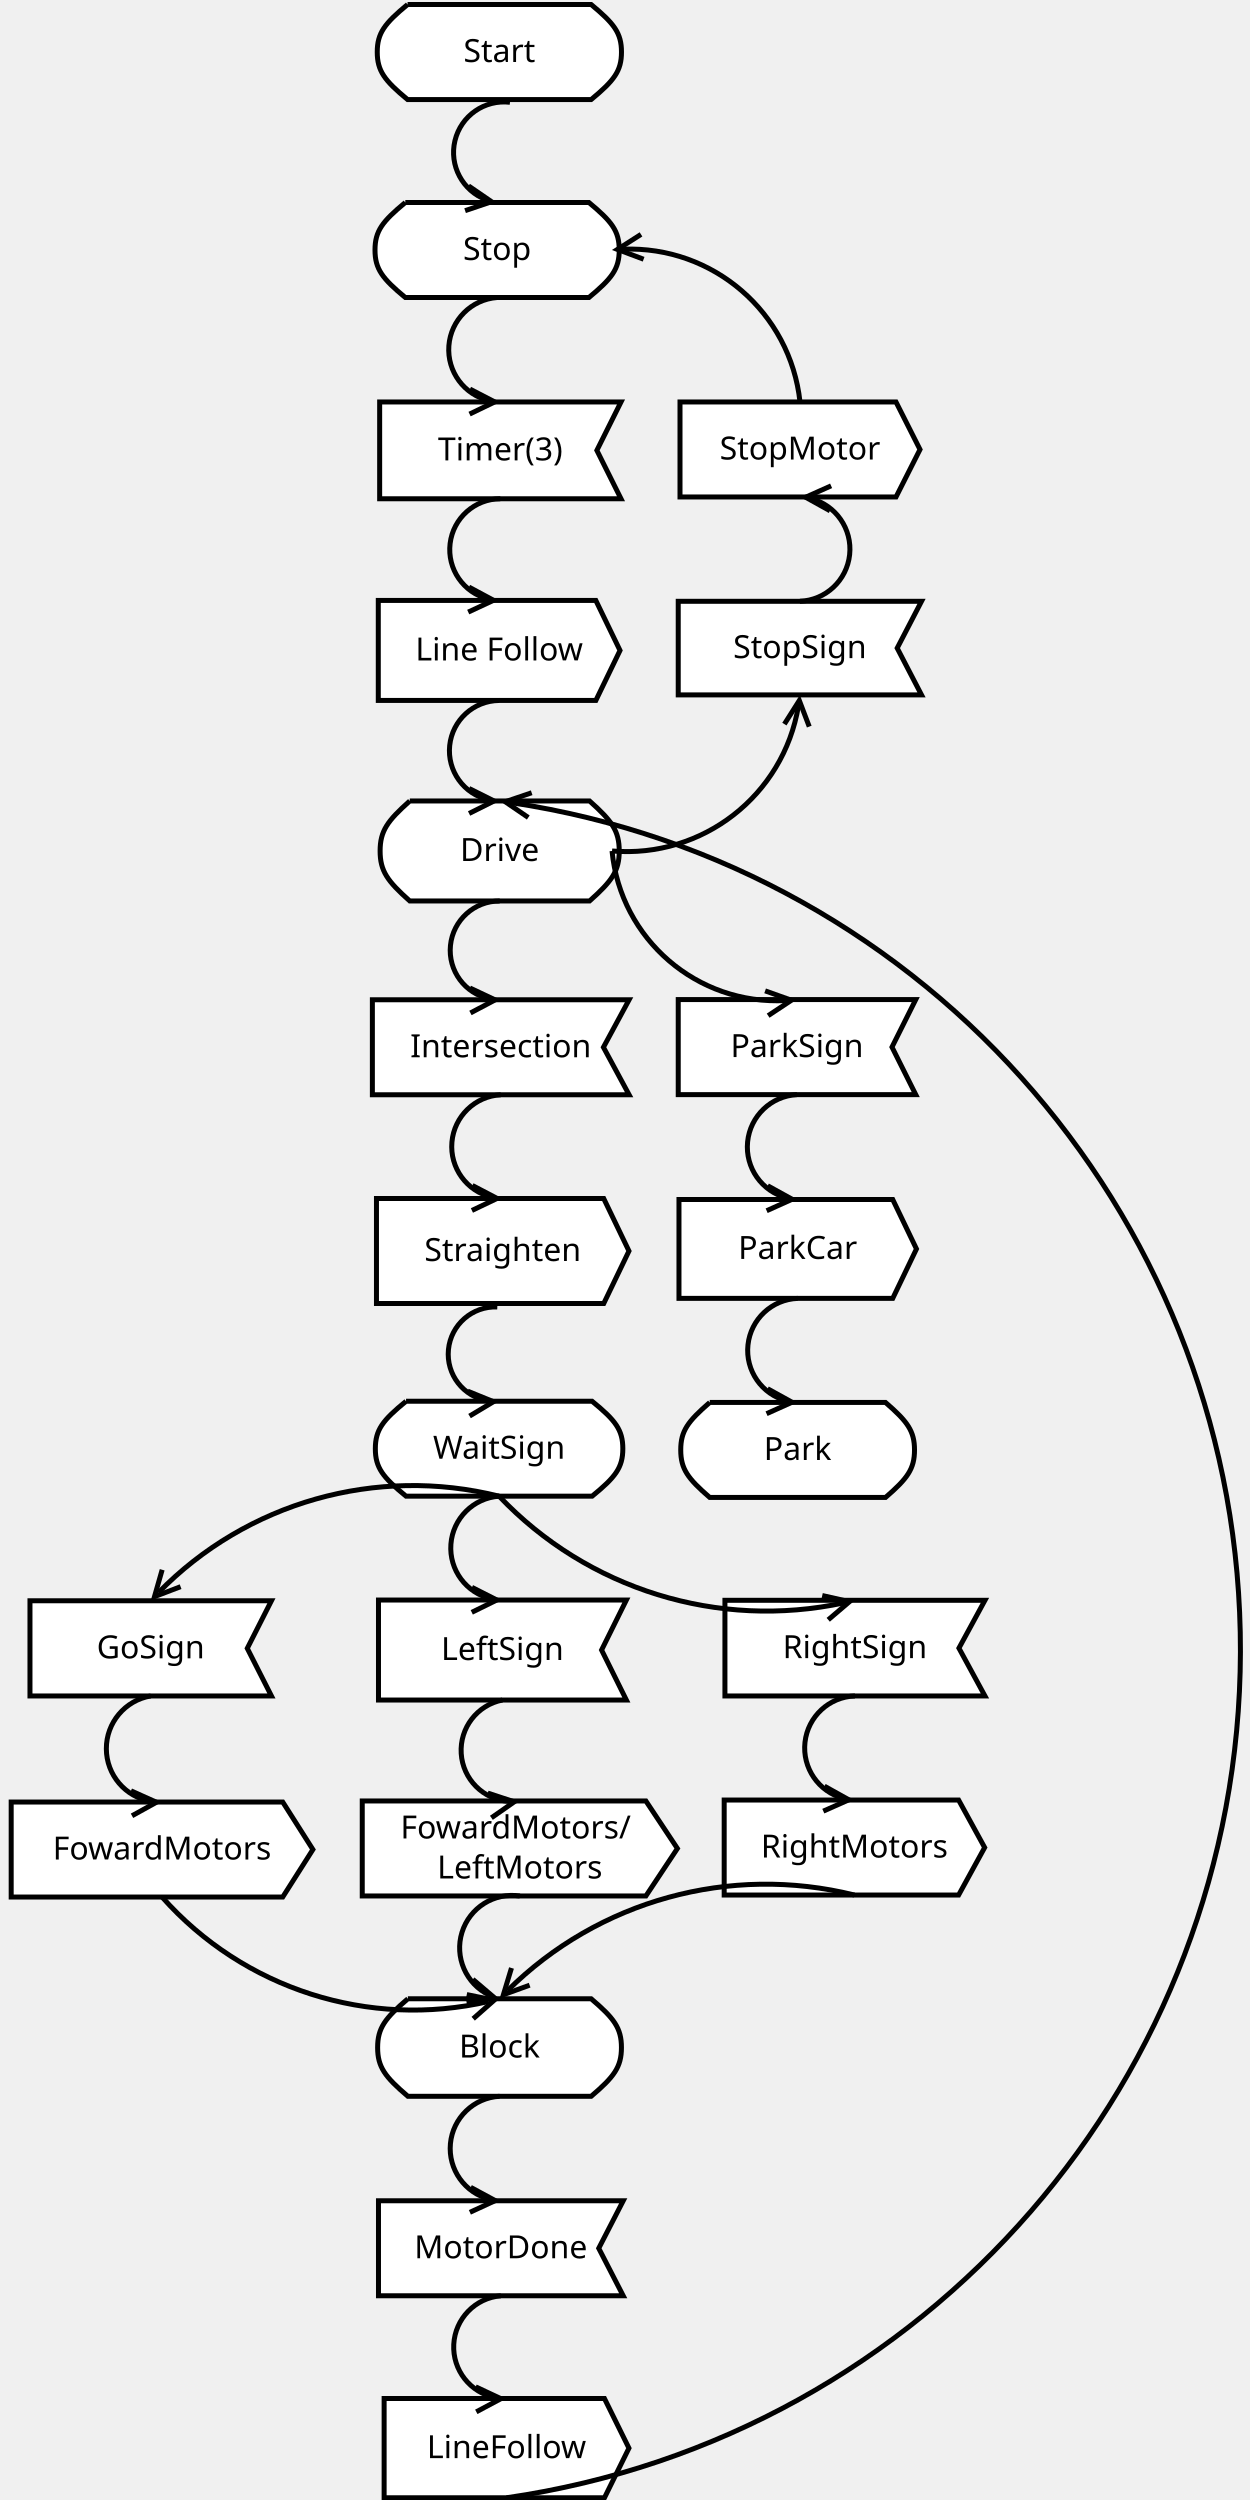
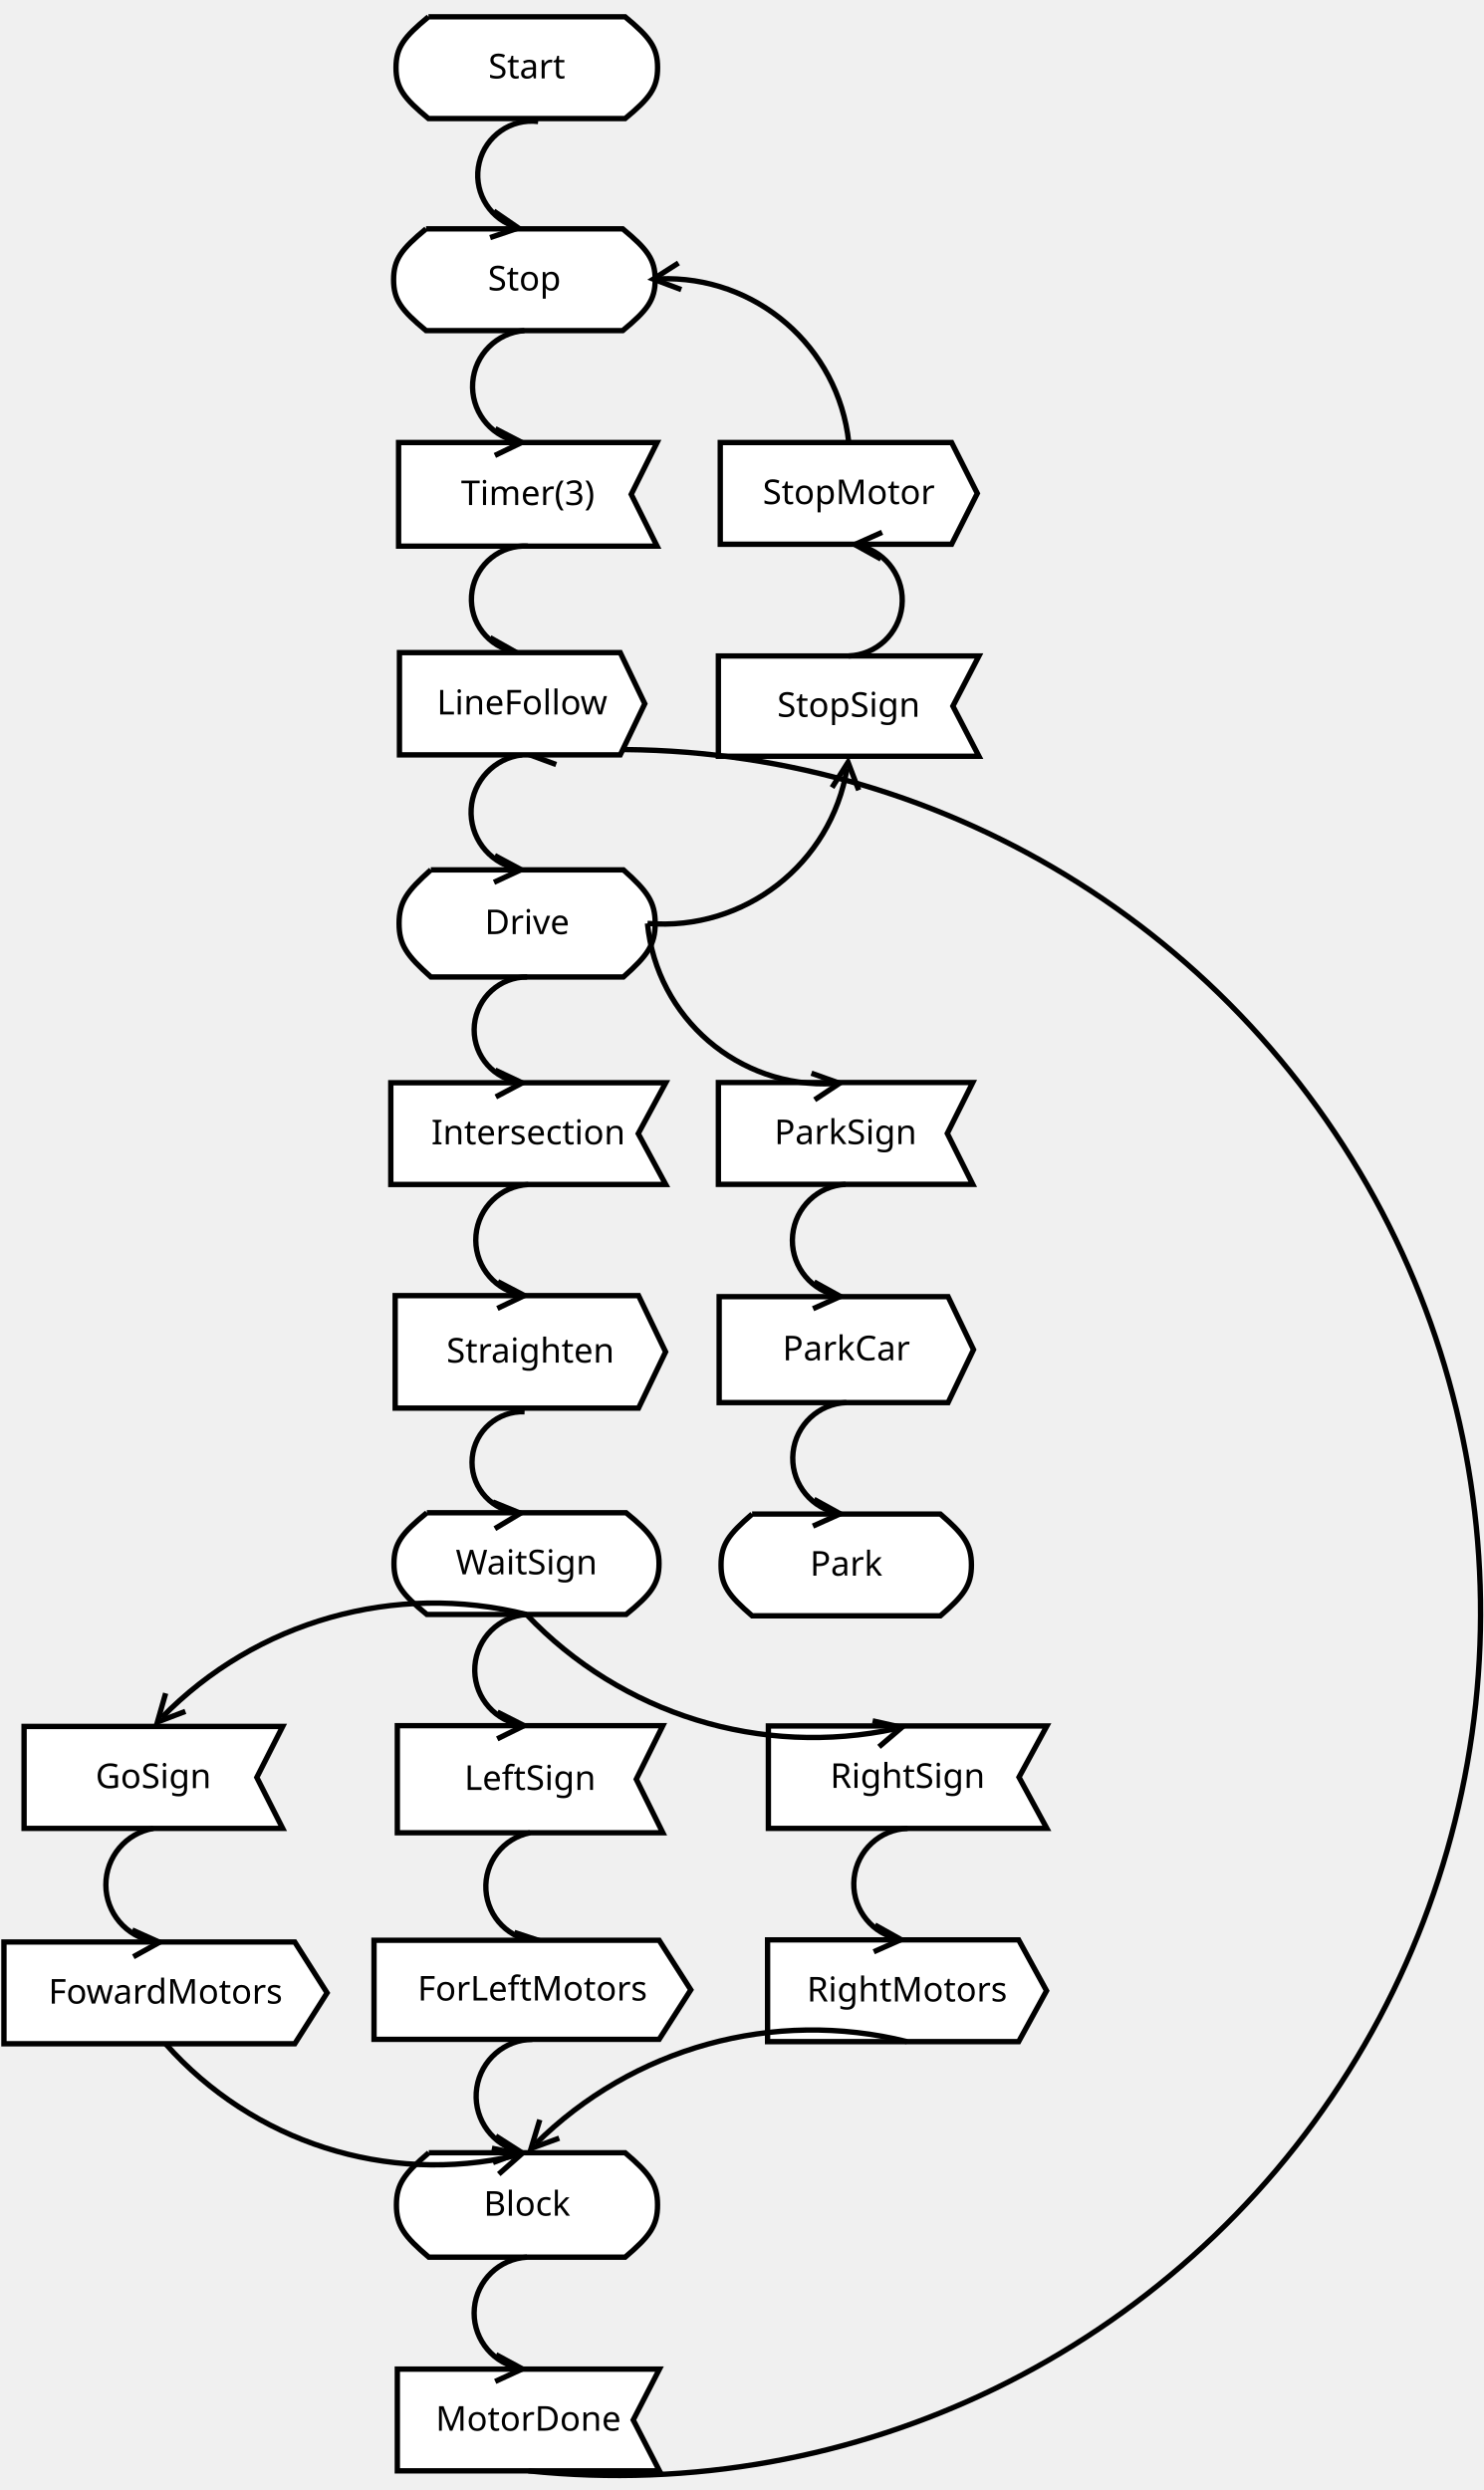
- <svg xmlns="http://www.w3.org/2000/svg" width="25cm" height="50cm" viewBox="1 23 494 1000">
+ <svg xmlns="http://www.w3.org/2000/svg" width="28cm" height="47cm" viewBox="1 23 554 921">
  <g>
    <path style="fill: #ffffff" d="M 160.12 104 L 233.572,104 C 242.754,111.6 245.692,115.4 245.692,123.001 C 245.692,130.601 242.754,134.401 233.572,142.001 L 160.12,142.001 C 150.938,134.401 148,130.601 148,123.001 C 148,115.4 150.938,111.6 160.12,104z" />
    <path style="fill: none; fill-opacity:0; stroke-width: 2; stroke: #000000" d="M 160.12 104 L 233.572,104 C 242.754,111.6 245.692,115.4 245.692,123.001 C 245.692,130.601 242.754,134.401 233.572,142.001 L 160.12,142.001 C 150.938,134.401 148,130.601 148,123.001 C 148,115.4 150.938,111.6 160.12,104" />
    <text font-size="12.8" style="fill: #000000;text-anchor:middle;font-family:sans-serif;font-style:normal;font-weight:normal" x="196.846" y="127.001">
      <tspan x="196.846" y="127.001">Stop</tspan>
    </text>
  </g>
  <g>
    <polygon style="fill: #ffffff" points="149.863,183.799 246.399,183.799 236.745,203.15 246.399,222.501 149.863,222.501 " />
    <polygon style="fill: none; fill-opacity:0; stroke-width: 2; stroke: #000000" points="149.863,183.799 246.399,183.799 236.745,203.15 246.399,222.501 149.863,222.501 " />
    <text font-size="12.8" style="fill: #000000;text-anchor:middle;font-family:sans-serif;font-style:normal;font-weight:normal" x="198.131" y="207.15">
      <tspan x="198.131" y="207.15">Timer(3)</tspan>
    </text>
  </g>
  <g>
-     <polygon style="fill: #ffffff" points="149.316,263.184 236.335,263.184 246.004,283.184 236.335,303.184 149.316,303.184 " />
-     <polygon style="fill: none; fill-opacity:0; stroke-width: 2; stroke: #000000" points="149.316,263.184 236.335,263.184 246.004,283.184 236.335,303.184 149.316,303.184 " />
-     <text font-size="12.8" style="fill: #000000;text-anchor:middle;font-family:sans-serif;font-style:normal;font-weight:normal" x="197.66" y="287.184">
-       <tspan x="197.66" y="287.184">Line Follow</tspan>
-     </text>
-   </g>
-   <g>
    <path style="fill: #ffffff" d="M 161.911 343.396 L 233.826,343.396 C 242.815,351.396 245.692,355.396 245.692,363.396 C 245.692,371.396 242.815,375.396 233.826,383.396 L 161.911,383.396 C 152.921,375.396 150.045,371.396 150.045,363.396 C 150.045,355.396 152.921,351.396 161.911,343.396z" />
    <path style="fill: none; fill-opacity:0; stroke-width: 2; stroke: #000000" d="M 161.911 343.396 L 233.826,343.396 C 242.815,351.396 245.692,355.396 245.692,363.396 C 245.692,371.396 242.815,375.396 233.826,383.396 L 161.911,383.396 C 152.921,375.396 150.045,371.396 150.045,363.396 C 150.045,355.396 152.921,351.396 161.911,343.396" />
    <text font-size="12.8" style="fill: #000000;text-anchor:middle;font-family:sans-serif;font-style:normal;font-weight:normal" x="197.868" y="367.396">
      <tspan x="197.868" y="367.396">Drive</tspan>
    </text>
  </g>
  <g>
    <polygon style="fill: #ffffff" points="146.949,422.904 249.637,422.904 239.368,441.904 249.637,460.904 146.949,460.904 " />
    <polygon style="fill: none; fill-opacity:0; stroke-width: 2; stroke: #000000" points="146.949,422.904 249.637,422.904 239.368,441.904 249.637,460.904 146.949,460.904 " />
    <text font-size="12.8" style="fill: #000000;text-anchor:middle;font-family:sans-serif;font-style:normal;font-weight:normal" x="198.293" y="445.904">
      <tspan x="198.293" y="445.904">Intersection</tspan>
    </text>
  </g>
  <g>
    <polygon style="fill: #ffffff" points="148.586,502.41 239.486,502.41 249.586,523.41 239.486,544.41 148.586,544.41 " />
    <polygon style="fill: none; fill-opacity:0; stroke-width: 2; stroke: #000000" points="148.586,502.41 239.486,502.41 249.586,523.41 239.486,544.41 148.586,544.41 " />
    <text font-size="12.8" style="fill: #000000;text-anchor:middle;font-family:sans-serif;font-style:normal;font-weight:normal" x="199.086" y="527.41">
      <tspan x="199.086" y="527.41">Straighten</tspan>
    </text>
  </g>
  <g>
    <path style="fill: #ffffff" d="M 160.417 583.504 L 234.849,583.504 C 244.153,591.098 247.131,594.895 247.131,602.489 C 247.131,610.083 244.153,613.88 234.849,621.475 L 160.417,621.475 C 151.113,613.88 148.136,610.083 148.136,602.489 C 148.136,594.895 151.113,591.098 160.417,583.504z" />
    <path style="fill: none; fill-opacity:0; stroke-width: 2; stroke: #000000" d="M 160.417 583.504 L 234.849,583.504 C 244.153,591.098 247.131,594.895 247.131,602.489 C 247.131,610.083 244.153,613.88 234.849,621.475 L 160.417,621.475 C 151.113,613.88 148.136,610.083 148.136,602.489 C 148.136,594.895 151.113,591.098 160.417,583.504" />
    <text font-size="12.8" style="fill: #000000;text-anchor:middle;font-family:sans-serif;font-style:normal;font-weight:normal" x="197.633" y="606.489">
      <tspan x="197.633" y="606.489">WaitSign</tspan>
    </text>
  </g>
  <g>
    <polygon style="fill: #ffffff" points="9.988,663.302 106.569,663.302 96.91,682.339 106.569,701.377 9.988,701.377 " />
    <polygon style="fill: none; fill-opacity:0; stroke-width: 2; stroke: #000000" points="9.988,663.302 106.569,663.302 96.91,682.339 106.569,701.377 9.988,701.377 " />
    <text font-size="12.8" style="fill: #000000;text-anchor:middle;font-family:sans-serif;font-style:normal;font-weight:normal" x="58.278" y="686.339">
      <tspan x="58.278" y="686.339">GoSign</tspan>
    </text>
  </g>
  <g>
    <polygon style="fill: #ffffff" points="149.393,663.01 248.545,663.01 238.63,683.01 248.545,703.01 149.393,703.01 " />
    <polygon style="fill: none; fill-opacity:0; stroke-width: 2; stroke: #000000" points="149.393,663.01 248.545,663.01 238.63,683.01 248.545,703.01 149.393,703.01 " />
    <text font-size="12.8" style="fill: #000000;text-anchor:middle;font-family:sans-serif;font-style:normal;font-weight:normal" x="198.969" y="687.01">
      <tspan x="198.969" y="687.01">LeftSign</tspan>
    </text>
  </g>
  <g>
    <polygon style="fill: #ffffff" points="287.97,663.13 391.97,663.13 381.57,682.253 391.97,701.376 287.97,701.376 " />
    <polygon style="fill: none; fill-opacity:0; stroke-width: 2; stroke: #000000" points="287.97,663.13 391.97,663.13 381.57,682.253 391.97,701.376 287.97,701.376 " />
    <text font-size="12.8" style="fill: #000000;text-anchor:middle;font-family:sans-serif;font-style:normal;font-weight:normal" x="339.97" y="686.253">
      <tspan x="339.97" y="686.253">RightSign</tspan>
    </text>
  </g>
  <g>
    <polygon style="fill: #ffffff" points="2.473,743.808 111.091,743.808 123.16,762.808 111.091,781.808 2.473,781.808 " />
    <polygon style="fill: none; fill-opacity:0; stroke-width: 2; stroke: #000000" points="2.473,743.808 111.091,743.808 123.16,762.808 111.091,781.808 2.473,781.808 " />
    <text font-size="12.8" style="fill: #000000;text-anchor:middle;font-family:sans-serif;font-style:normal;font-weight:normal" x="62.816" y="766.808">
      <tspan x="62.816" y="766.808">FowardMotors</tspan>
    </text>
  </g>
  <g>
-     <polygon style="fill: #ffffff" points="142.898,743.394 256.354,743.394 268.96,762.394 256.354,781.394 142.898,781.394 " />
-     <polygon style="fill: none; fill-opacity:0; stroke-width: 2; stroke: #000000" points="142.898,743.394 256.354,743.394 268.96,762.394 256.354,781.394 142.898,781.394 " />
-     <text font-size="12.8" style="fill: #000000;text-anchor:middle;font-family:sans-serif;font-style:normal;font-weight:normal" x="205.929" y="758.394">
-       <tspan x="205.929" y="758.394">FowardMotors/</tspan>
-       <tspan x="205.929" y="774.394">LeftMotors</tspan>
-     </text>
-   </g>
-   <g>
    <polygon style="fill: #ffffff" points="287.674,743.016 381.443,743.016 391.862,762.016 381.443,781.016 287.674,781.016 " />
    <polygon style="fill: none; fill-opacity:0; stroke-width: 2; stroke: #000000" points="287.674,743.016 381.443,743.016 391.862,762.016 381.443,781.016 287.674,781.016 " />
    <text font-size="12.8" style="fill: #000000;text-anchor:middle;font-family:sans-serif;font-style:normal;font-weight:normal" x="339.768" y="766.016">
      <tspan x="339.768" y="766.016">RightMotors</tspan>
    </text>
  </g>
  <g>
    <path style="fill: #ffffff" d="M 161.149 822.516 L 234.477,822.516 C 243.643,830.316 246.576,834.216 246.576,842.016 C 246.576,849.816 243.643,853.716 234.477,861.516 L 161.149,861.516 C 151.983,853.716 149.05,849.816 149.05,842.016 C 149.05,834.216 151.983,830.316 161.149,822.516z" />
    <path style="fill: none; fill-opacity:0; stroke-width: 2; stroke: #000000" d="M 161.149 822.516 L 234.477,822.516 C 243.643,830.316 246.576,834.216 246.576,842.016 C 246.576,849.816 243.643,853.716 234.477,861.516 L 161.149,861.516 C 151.983,853.716 149.05,849.816 149.05,842.016 C 149.05,834.216 151.983,830.316 161.149,822.516" />
    <text font-size="12.8" style="fill: #000000;text-anchor:middle;font-family:sans-serif;font-style:normal;font-weight:normal" x="197.813" y="846.016">
      <tspan x="197.813" y="846.016">Block</tspan>
    </text>
  </g>
  <g>
    <polygon style="fill: #ffffff" points="149.393,903.314 247.283,903.314 237.494,922.314 247.283,941.314 149.393,941.314 " />
    <polygon style="fill: none; fill-opacity:0; stroke-width: 2; stroke: #000000" points="149.393,903.314 247.283,903.314 237.494,922.314 247.283,941.314 149.393,941.314 " />
    <text font-size="12.8" style="fill: #000000;text-anchor:middle;font-family:sans-serif;font-style:normal;font-weight:normal" x="198.338" y="926.314">
      <tspan x="198.338" y="926.314">MotorDone</tspan>
    </text>
  </g>
  <g>
-     <polygon style="fill: #ffffff" points="151.65,982.408 239.783,982.408 249.576,1002.26 239.783,1022.11 151.65,1022.11 " />
-     <polygon style="fill: none; fill-opacity:0; stroke-width: 2; stroke: #000000" points="151.65,982.408 239.783,982.408 249.576,1002.26 239.783,1022.11 151.65,1022.11 " />
-     <text font-size="12.8" style="fill: #000000;text-anchor:middle;font-family:sans-serif;font-style:normal;font-weight:normal" x="200.613" y="1006.26">
-       <tspan x="200.613" y="1006.26">LineFollow</tspan>
-     </text>
-   </g>
-   <g>
    <polygon style="fill: #ffffff" points="269.294,422.824 364.294,422.824 354.794,441.833 364.294,460.842 269.294,460.842 " />
    <polygon style="fill: none; fill-opacity:0; stroke-width: 2; stroke: #000000" points="269.294,422.824 364.294,422.824 354.794,441.833 364.294,460.842 269.294,460.842 " />
    <text font-size="12.8" style="fill: #000000;text-anchor:middle;font-family:sans-serif;font-style:normal;font-weight:normal" x="316.794" y="445.833">
      <tspan x="316.794" y="445.833">ParkSign</tspan>
    </text>
  </g>
  <g>
    <polygon style="fill: #ffffff" points="269.588,502.794 355.088,502.794 364.588,522.573 355.088,542.352 269.588,542.352 " />
    <polygon style="fill: none; fill-opacity:0; stroke-width: 2; stroke: #000000" points="269.588,502.794 355.088,502.794 364.588,522.573 355.088,542.352 269.588,542.352 " />
    <text font-size="12.8" style="fill: #000000;text-anchor:middle;font-family:sans-serif;font-style:normal;font-weight:normal" x="317.088" y="526.573">
      <tspan x="317.088" y="526.573">ParkCar</tspan>
    </text>
  </g>
  <g>
    <path style="fill: #ffffff" d="M 281.895 583.986 L 352.202,583.986 C 360.99,591.586 363.803,595.386 363.803,602.986 C 363.803,610.586 360.99,614.386 352.202,621.986 L 281.895,621.986 C 273.106,614.386 270.294,610.586 270.294,602.986 C 270.294,595.386 273.106,591.586 281.895,583.986z" />
    <path style="fill: none; fill-opacity:0; stroke-width: 2; stroke: #000000" d="M 281.895 583.986 L 352.202,583.986 C 360.99,591.586 363.803,595.386 363.803,602.986 C 363.803,610.586 360.99,614.386 352.202,621.986 L 281.895,621.986 C 273.106,614.386 270.294,610.586 270.294,602.986 C 270.294,595.386 273.106,591.586 281.895,583.986" />
    <text font-size="12.8" style="fill: #000000;text-anchor:middle;font-family:sans-serif;font-style:normal;font-weight:normal" x="317.048" y="606.986">
      <tspan x="317.048" y="606.986">Park</tspan>
    </text>
  </g>
  <g>
    <polygon style="fill: #ffffff" points="269.292,263.513 366.606,263.513 356.875,282.242 366.606,300.971 269.292,300.971 " />
    <polygon style="fill: none; fill-opacity:0; stroke-width: 2; stroke: #000000" points="269.292,263.513 366.606,263.513 356.875,282.242 366.606,300.971 269.292,300.971 " />
    <text font-size="12.8" style="fill: #000000;text-anchor:middle;font-family:sans-serif;font-style:normal;font-weight:normal" x="317.949" y="286.242">
      <tspan x="317.949" y="286.242">StopSign</tspan>
    </text>
  </g>
  <g>
    <polygon style="fill: #ffffff" points="270,183.799 356.4,183.799 366,202.799 356.4,221.799 270,221.799 " />
    <polygon style="fill: none; fill-opacity:0; stroke-width: 2; stroke: #000000" points="270,183.799 356.4,183.799 366,202.799 356.4,221.799 270,221.799 " />
    <text font-size="12.8" style="fill: #000000;text-anchor:middle;font-family:sans-serif;font-style:normal;font-weight:normal" x="318" y="206.799">
      <tspan x="318" y="206.799">StopMotor</tspan>
    </text>
  </g>
  <g>
    <path style="fill: none; fill-opacity:0; stroke-width: 2; stroke: #000000" d="M 318,183.799 A 68.49,68.49 0 0 0 247.207,122.68" />
    <polyline style="fill: none; fill-opacity:0; stroke-width: 2; stroke: #000000" points="254.401,116.751 244.977,122.767 255.445,126.696 " />
  </g>
  <g>
    <path style="fill: none; fill-opacity:0; stroke-width: 2; stroke: #000000" d="M 317.949,263.513 A 20.876,20.876 0 0 0 322.349,222.45" />
    <polyline style="fill: none; fill-opacity:0; stroke-width: 2; stroke: #000000" points="330.44,217.332 320.234,221.896 330.009,227.322 " />
  </g>
  <g>
    <path style="fill: none; fill-opacity:0; stroke-width: 2; stroke: #000000" d="M 196.846,142.001 A 20.93,20.93 0 0 0 193.764,183.277" />
    <polyline style="fill: none; fill-opacity:0; stroke-width: 2; stroke: #000000" points="185.828,188.631 195.895,183.769 185.965,178.632 " />
  </g>
  <g>
-     <path style="fill: none; fill-opacity:0; stroke-width: 2; stroke: #000000" d="M 198.131,222.501 A 20.346,20.346 0 0 0 193.308,262.585" />
-     <polyline style="fill: none; fill-opacity:0; stroke-width: 2; stroke: #000000" points="185.286,267.832 195.425,263.12 185.572,257.837 " />
-   </g>
-   <g>
-     <path style="fill: none; fill-opacity:0; stroke-width: 2; stroke: #000000" d="M 197.66,303.184 A 20.107,20.107 0 0 0 193.503,342.916" />
-     <polyline style="fill: none; fill-opacity:0; stroke-width: 2; stroke: #000000" points="185.632,348.394 195.632,343.396 185.633,338.394 " />
+     <path style="fill: none; fill-opacity:0; stroke-width: 2; stroke: #000000" d="M 198.131,222.501 A 19.911,19.911 0 0 0 191.665,261.569" />
+     <polyline style="fill: none; fill-opacity:0; stroke-width: 2; stroke: #000000" points="183.533,266.66 193.766,262.156 184.024,256.672 " />
+   </g>
+   <g>
+     <path style="fill: none; fill-opacity:0; stroke-width: 2; stroke: #000000" d="M 196,300.45 A 21.549,21.549 0 0 0 193.504,342.822" />
+     <polyline style="fill: none; fill-opacity:0; stroke-width: 2; stroke: #000000" points="185.495,348.046 195.633,343.332 185.779,338.05 " />
  </g>
  <g>
    <path style="fill: none; fill-opacity:0; stroke-width: 2; stroke: #000000" d="M 242.815,363.396 A 69.638,69.638 0 0 0 317.36,305.397" />
    <polyline style="fill: none; fill-opacity:0; stroke-width: 2; stroke: #000000" points="321.7,313.645 317.725,303.195 311.75,312.645 " />
  </g>
  <g>
    <path style="fill: none; fill-opacity:0; stroke-width: 2; stroke: #000000" d="M 242.815,363.396 A 66.278,66.278 0 0 0 312.347,423.214" />
    <polyline style="fill: none; fill-opacity:0; stroke-width: 2; stroke: #000000" points="305.252,429.266 314.574,423.094 304.044,419.339 " />
  </g>
  <g>
    <path style="fill: none; fill-opacity:0; stroke-width: 2; stroke: #000000" d="M 197.868,383.396 A 19.757,19.757 0 0 0 193.921,422.517" />
    <polyline style="fill: none; fill-opacity:0; stroke-width: 2; stroke: #000000" points="186.175,428.185 196.057,422.956 185.945,418.187 " />
  </g>
  <g>
    <path style="fill: none; fill-opacity:0; stroke-width: 2; stroke: #000000" d="M 316.794,460.842 A 21,21 0 0 0 312.736,502.156" />
    <polyline style="fill: none; fill-opacity:0; stroke-width: 2; stroke: #000000" points="304.659,507.293 314.854,502.703 305.065,497.301 " />
  </g>
  <g>
    <path style="fill: none; fill-opacity:0; stroke-width: 2; stroke: #000000" d="M 317.088,542.352 A 20.834,20.834 0 0 0 312.698,583.343" />
    <polyline style="fill: none; fill-opacity:0; stroke-width: 2; stroke: #000000" points="304.618,588.481 314.814,583.894 305.027,578.489 " />
  </g>
  <g>
    <path style="fill: none; fill-opacity:0; stroke-width: 2; stroke: #000000" d="M 198.293,460.904 A 20.771,20.771 0 0 0 194.723,501.866" />
    <polyline style="fill: none; fill-opacity:0; stroke-width: 2; stroke: #000000" points="186.762,507.189 196.85,502.37 186.942,497.19 " />
  </g>
  <g>
    <path style="fill: none; fill-opacity:0; stroke-width: 2; stroke: #000000" d="M 196.926,545.782 A 18.897,18.897 0 0 0 193.255,583.333" />
    <polyline style="fill: none; fill-opacity:0; stroke-width: 2; stroke: #000000" points="185.819,589.432 195.404,583.676 185.048,579.462 " />
  </g>
  <g>
    <path style="fill: none; fill-opacity:0; stroke-width: 2; stroke: #000000" d="M 197.633,621.475 A 142.309,142.309 0 0 0 61.353,660.056" />
    <polyline style="fill: none; fill-opacity:0; stroke-width: 2; stroke: #000000" points="62.869,650.907 59.79,661.655 70.236,657.669 " />
  </g>
  <g>
    <path style="fill: none; fill-opacity:0; stroke-width: 2; stroke: #000000" d="M 197.633,621.475 A 20.794,20.794 0 0 0 194.6,662.519" />
    <polyline style="fill: none; fill-opacity:0; stroke-width: 2; stroke: #000000" points="186.703,667.936 196.733,662.997 186.763,657.936 " />
  </g>
  <g>
    <path style="fill: none; fill-opacity:0; stroke-width: 2; stroke: #000000" d="M 197.633,621.475 A 147.468,147.468 0 0 0 335.614,664.136" />
    <polyline style="fill: none; fill-opacity:0; stroke-width: 2; stroke: #000000" points="329.29,670.919 337.799,663.666 326.892,661.21 " />
  </g>
  <g>
    <path style="fill: none; fill-opacity:0; stroke-width: 2; stroke: #000000" d="M 58.278,701.377 A 21.381,21.381 0 0 0 58.424,743.539" />
    <polyline style="fill: none; fill-opacity:0; stroke-width: 2; stroke: #000000" points="50.8,749.316 60.582,743.902 50.382,739.325 " />
  </g>
  <g>
    <path style="fill: none; fill-opacity:0; stroke-width: 2; stroke: #000000" d="M 198.969,703.01 A 20.496,20.496 0 0 0 201.538,743.566" />
    <polyline style="fill: none; fill-opacity:0; stroke-width: 2; stroke: #000000" points="194.554,750.126 203.717,743.72 193.094,740.233 " />
  </g>
  <g>
    <path style="fill: none; fill-opacity:0; stroke-width: 2; stroke: #000000" d="M 339.97,701.376 A 20.837,20.837 0 0 0 335.421,742.356" />
    <polyline style="fill: none; fill-opacity:0; stroke-width: 2; stroke: #000000" points="327.319,747.46 337.534,742.915 327.769,737.47 " />
  </g>
  <g>
    <path style="fill: none; fill-opacity:0; stroke-width: 2; stroke: #000000" d="M 62.816,781.808 A 134.258,134.258 0 0 0 193.474,823.593" />
    <polyline style="fill: none; fill-opacity:0; stroke-width: 2; stroke: #000000" points="187.273,830.493 195.652,823.091 184.703,820.829 " />
  </g>
  <g>
-     <path style="fill: none; fill-opacity:0; stroke-width: 2; stroke: #000000" d="M 205.929,781.394 A 20.981,20.981 0 0 0 193.676,821.022" />
-     <polyline style="fill: none; fill-opacity:0; stroke-width: 2; stroke: #000000" points="184.736,824.443 195.642,821.981 187.129,814.733 " />
+     <path style="fill: none; fill-opacity:0; stroke-width: 2; stroke: #000000" d="M 199.844,780.163 A 21.237,21.237 0 0 0 193.51,821.599" />
+     <polyline style="fill: none; fill-opacity:0; stroke-width: 2; stroke: #000000" points="185.116,826.191 195.589,822.279 186.176,816.247 " />
  </g>
  <g>
    <path style="fill: none; fill-opacity:0; stroke-width: 2; stroke: #000000" d="M 339.768,781.016 A 146.709,146.709 0 0 0 200.936,819.317" />
    <polyline style="fill: none; fill-opacity:0; stroke-width: 2; stroke: #000000" points="202.595,810.193 199.35,820.892 209.856,817.069 " />
  </g>
  <g>
    <path style="fill: none; fill-opacity:0; stroke-width: 2; stroke: #000000" d="M 197.813,861.516 A 20.921,20.921 0 0 0 193.981,902.714" />
    <polyline style="fill: none; fill-opacity:0; stroke-width: 2; stroke: #000000" points="185.951,907.927 196.103,903.244 186.265,897.931 " />
  </g>
  <g>
-     <path style="fill: none; fill-opacity:0; stroke-width: 2; stroke: #000000" d="M 200.613,1022.11 A 342.706,342.706 0 0 0 202.295,344.031" />
-     <polyline style="fill: none; fill-opacity:0; stroke-width: 2; stroke: #000000" points="210.669,340.099 200.084,343.699 209.314,350.007 " />
-   </g>
-   <g>
-     <path style="fill: none; fill-opacity:0; stroke-width: 2; stroke: #000000" d="M 198.338,941.314 A 20.587,20.587 0 0 0 196.232,982.056" />
-     <polyline style="fill: none; fill-opacity:0; stroke-width: 2; stroke: #000000" points="188.515,987.734 198.378,982.468 188.247,977.738 " />
+     <path style="fill: none; fill-opacity:0; stroke-width: 2; stroke: #000000" d="M 198.338,941.314 A 322.286,322.286 0 1 0 200.447,299.986" />
+     <polyline style="fill: none; fill-opacity:0; stroke-width: 2; stroke: #000000" points="207.607,294.126 198.222,300.202 208.714,304.065 " />
  </g>
  <g>
    <path style="fill: #ffffff" d="M 161.02 24.813 L 234.472,24.813 C 243.654,32.413 246.592,36.213 246.592,43.813 C 246.592,51.414 243.654,55.214 234.472,62.814 L 161.02,62.814 C 151.838,55.214 148.9,51.414 148.9,43.813 C 148.9,36.213 151.838,32.413 161.02,24.813z" />
    <path style="fill: none; fill-opacity:0; stroke-width: 2; stroke: #000000" d="M 161.02 24.813 L 234.472,24.813 C 243.654,32.413 246.592,36.213 246.592,43.813 C 246.592,51.414 243.654,55.214 234.472,62.814 L 161.02,62.814 C 151.838,55.214 148.9,51.414 148.9,43.813 C 148.9,36.213 151.838,32.413 161.02,24.813" />
    <text font-size="12.8" style="fill: #000000;text-anchor:middle;font-family:sans-serif;font-style:normal;font-weight:normal" x="197.746" y="47.813">
      <tspan x="197.746" y="47.813">Start</tspan>
    </text>
  </g>
  <g>
    <path style="fill: none; fill-opacity:0; stroke-width: 2; stroke: #000000" d="M 202,63.913 A 20.21,20.21 0 0 0 192.587,102.926" />
    <polyline style="fill: none; fill-opacity:0; stroke-width: 2; stroke: #000000" points="184.038,107.266 194.631,103.692 185.416,97.362 " />
  </g>
+   <g>
+     <polygon style="fill: #ffffff" points="140.687,743.163 247.169,743.163 259,761.663 247.169,780.163 140.687,780.163 " />
+     <polygon style="fill: none; fill-opacity:0; stroke-width: 2; stroke: #000000" points="140.687,743.163 247.169,743.163 259,761.663 247.169,780.163 140.687,780.163 " />
+     <text font-size="12.8" style="fill: #000000;text-anchor:middle;font-family:sans-serif;font-style:normal;font-weight:normal" x="199.844" y="765.663">
+       <tspan x="199.844" y="765.663">ForLeftMotors</tspan>
+     </text>
+   </g>
+   <g>
+     <polygon style="fill: #ffffff" points="150.187,262.266 232.65,262.266 241.812,281.358 232.65,300.45 150.187,300.45 " />
+     <polygon style="fill: none; fill-opacity:0; stroke-width: 2; stroke: #000000" points="150.187,262.266 232.65,262.266 241.812,281.358 232.65,300.45 150.187,300.45 " />
+     <text font-size="12.8" style="fill: #000000;text-anchor:middle;font-family:sans-serif;font-style:normal;font-weight:normal" x="196" y="285.358">
+       <tspan x="196" y="285.358">LineFollow</tspan>
+     </text>
+   </g>
</svg>
